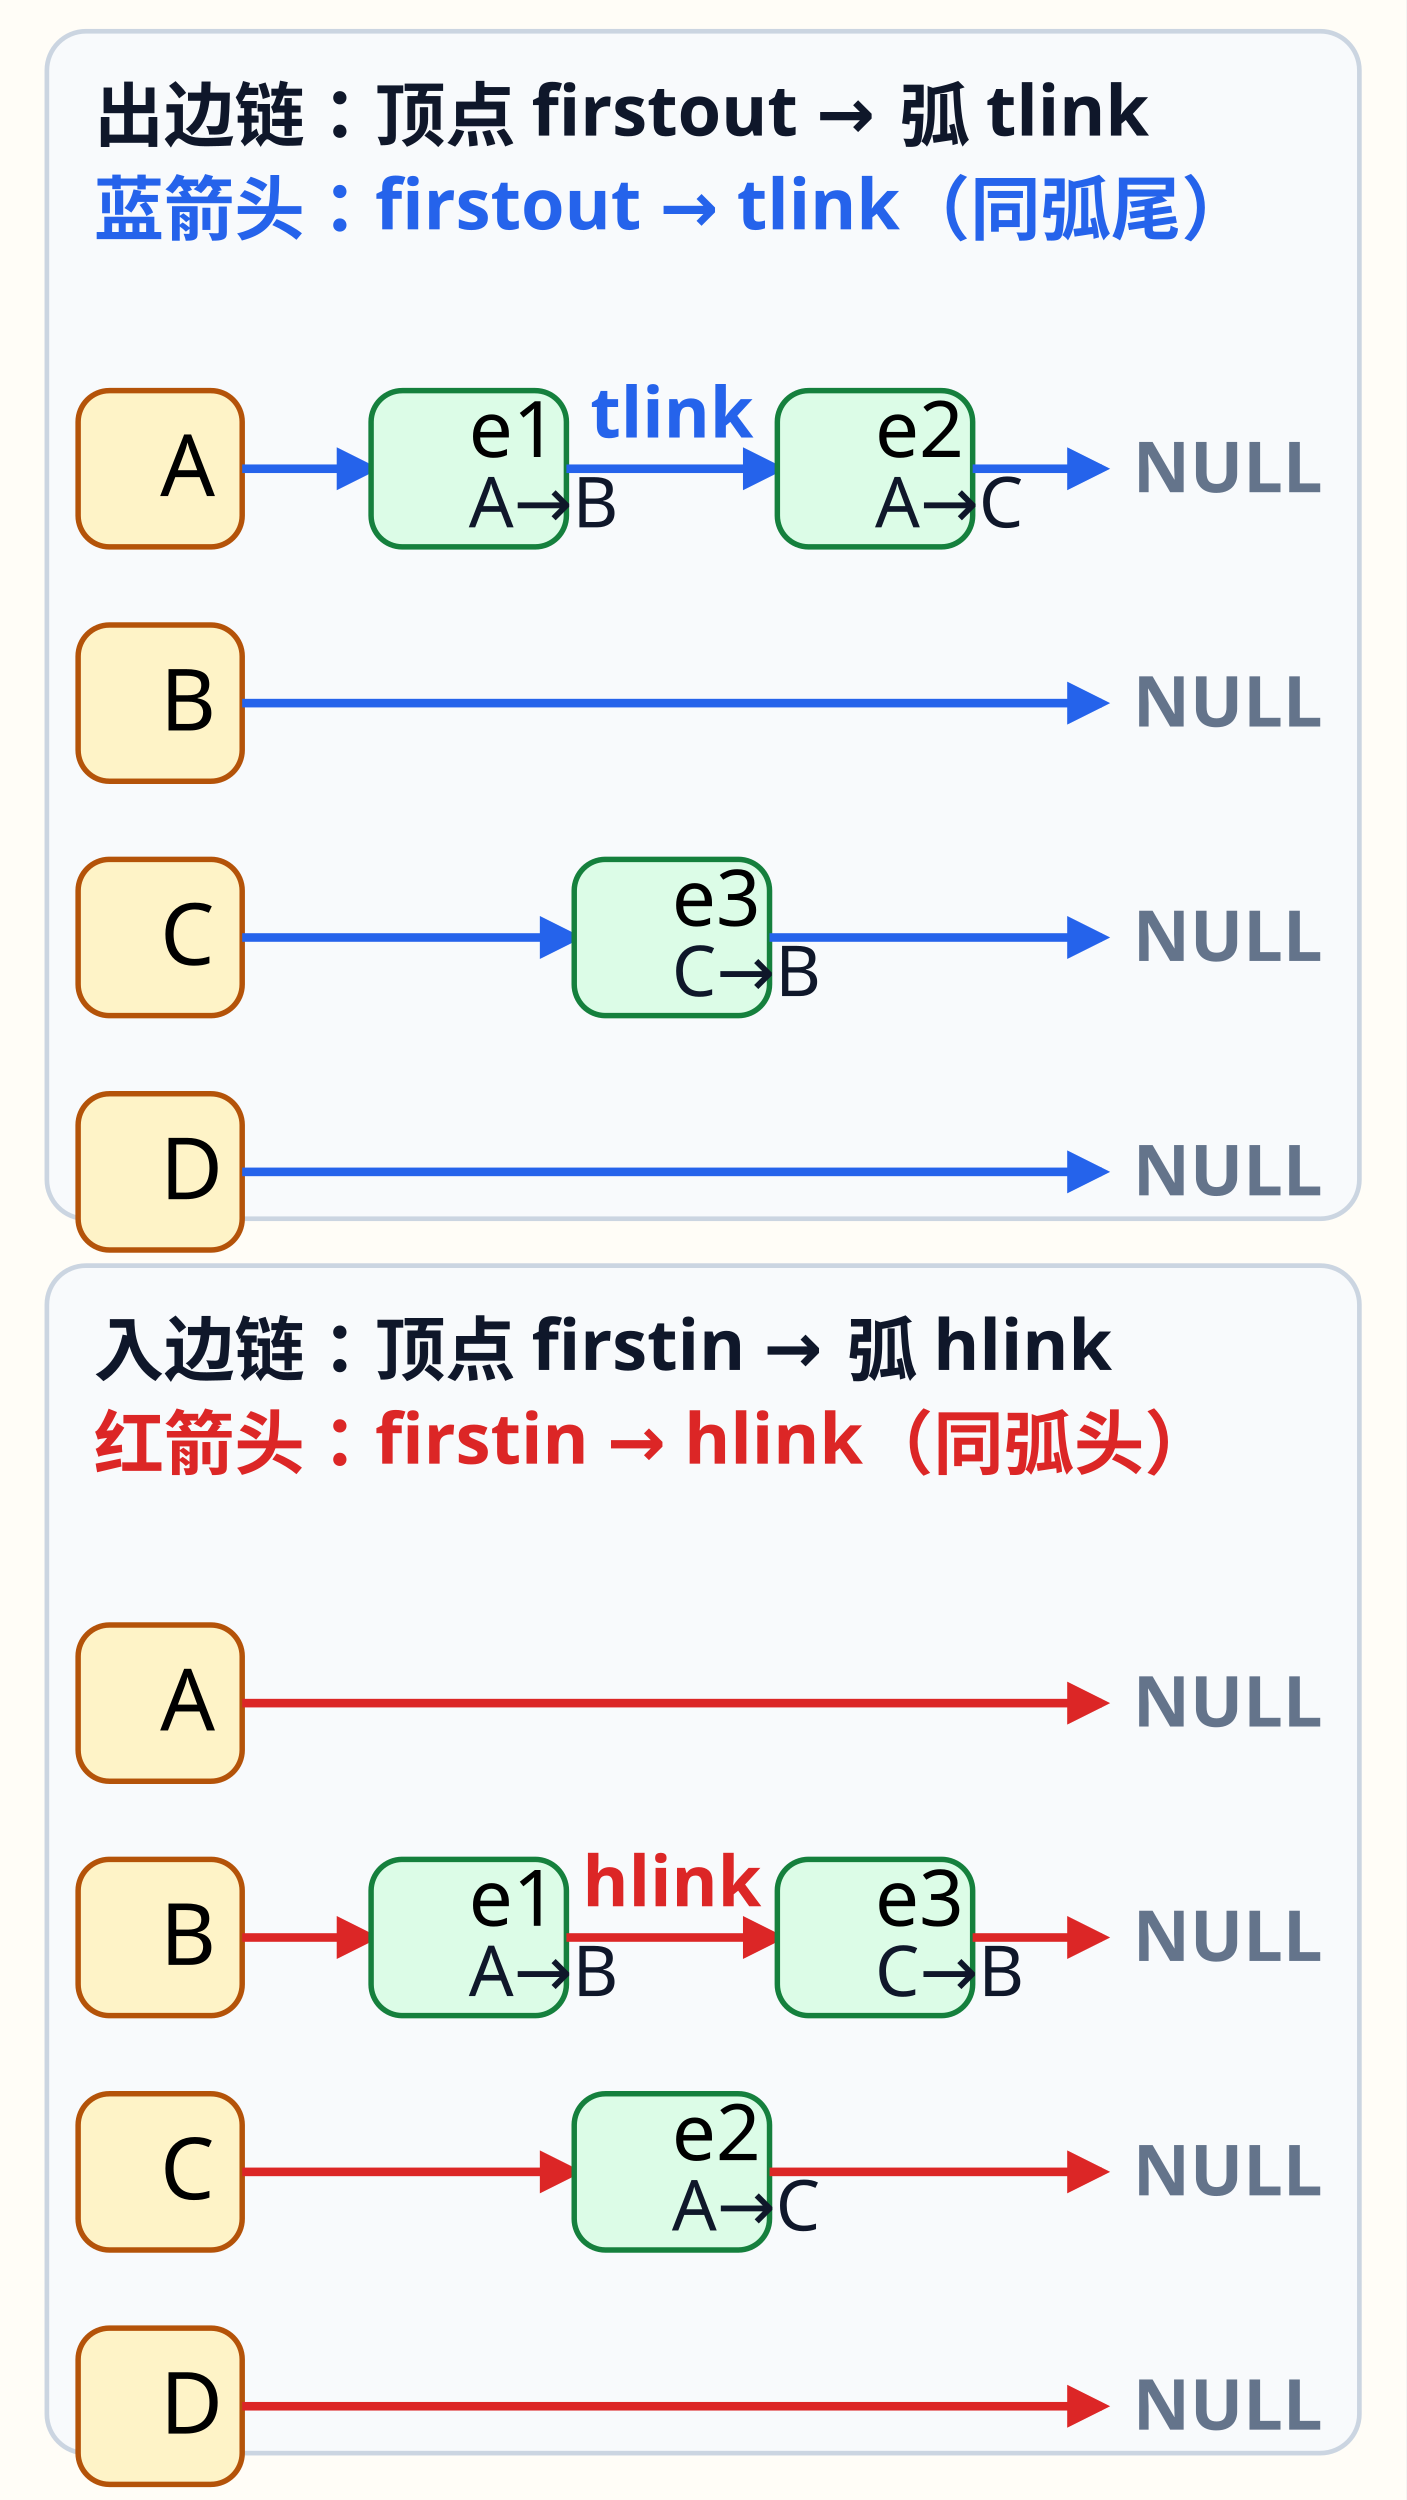
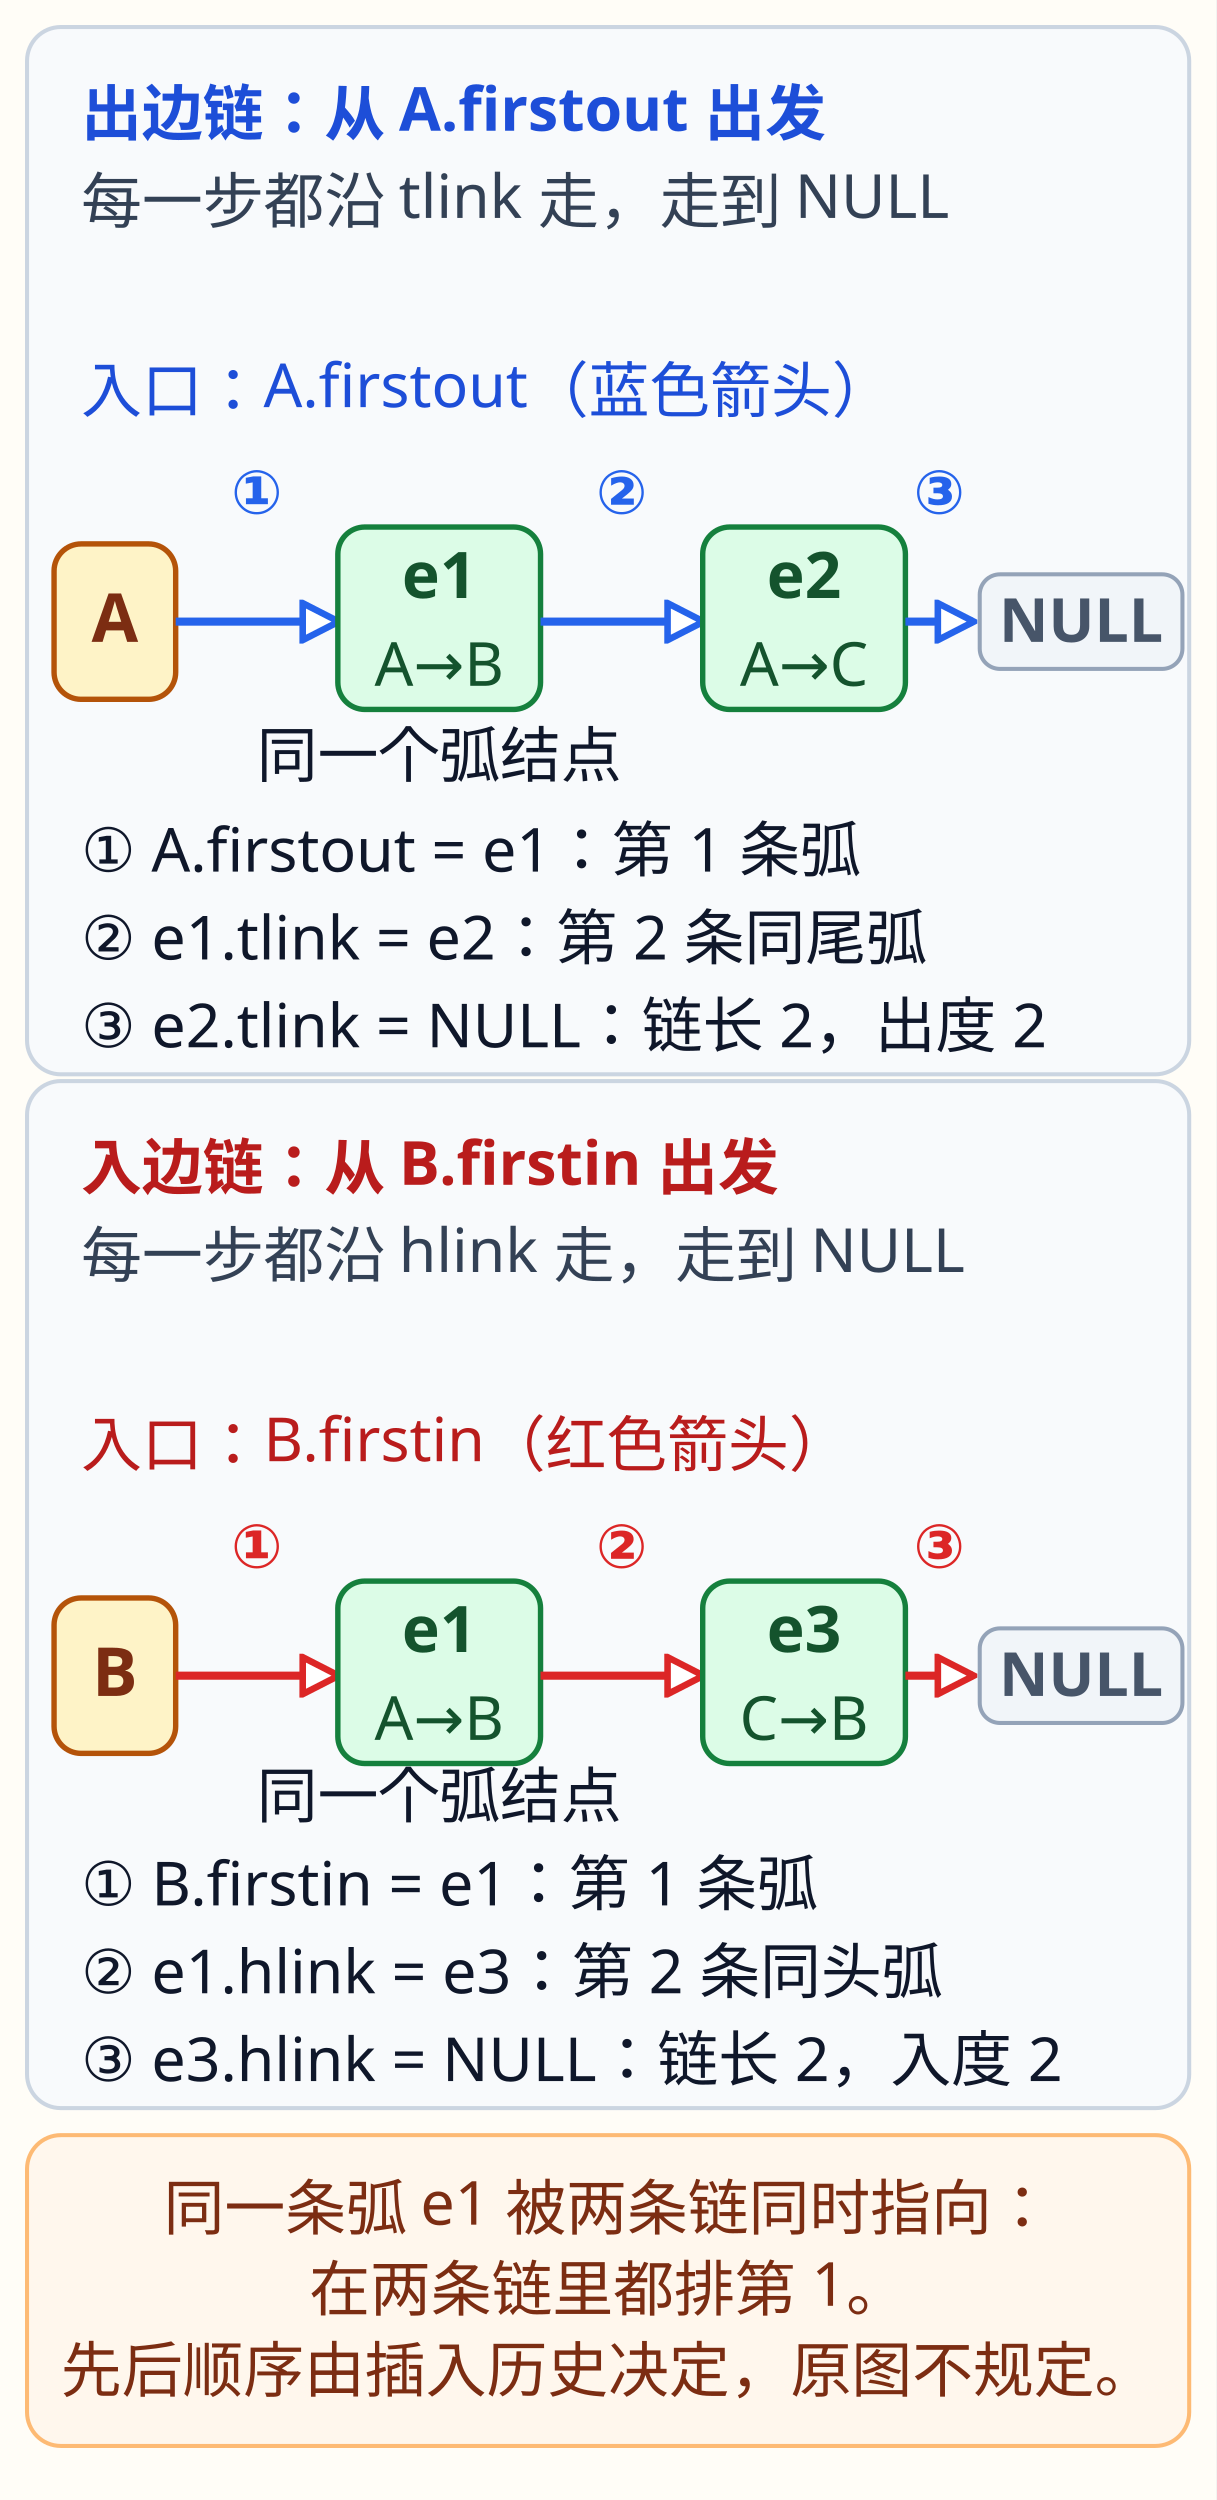
- <svg xmlns="http://www.w3.org/2000/svg" width="360" height="640" viewBox="0 0 360 640" role="img" aria-labelledby="ttl dsc" font-family="'Noto Sans SC','Microsoft YaHei','Segoe UI',sans-serif">
-   <rect x="0" y="0" width="360" height="640" fill="#fffdf7" />
+ <svg xmlns="http://www.w3.org/2000/svg" width="360" height="740" viewBox="0 0 360 740" role="img" aria-labelledby="ttl dsc" font-family="'Microsoft YaHei','PingFang SC',sans-serif">
+   <rect x="0" y="0" width="360" height="740" fill="#fffdf7" />
  <defs>
-     <marker id="mk_graph" viewBox="0 0 10 10" refX="8" refY="5" markerWidth="5" markerHeight="5" orient="auto-start-reverse">
-       <path d="M0,0 L10,5 L0,10 z" fill="#0f172a" />
+     <marker id="linkOut" markerUnits="userSpaceOnUse" viewBox="0 0 10 10" refX="9" refY="5" markerWidth="13" markerHeight="13" orient="auto-start-reverse">
+       <path d="M1,0.8 L9.2,5 L1,9.2 z" fill="#ffffff" stroke="#2563eb" stroke-width="1.5" />
    </marker>
-     <marker id="mk_out" viewBox="0 0 10 10" refX="8" refY="5" markerWidth="5" markerHeight="5" orient="auto-start-reverse">
-       <path d="M0,0 L10,5 L0,10 z" fill="#2563eb" />
-     </marker>
-     <marker id="mk_in" viewBox="0 0 10 10" refX="8" refY="5" markerWidth="5" markerHeight="5" orient="auto-start-reverse">
-       <path d="M0,0 L10,5 L0,10 z" fill="#dc2626" />
+     <marker id="linkIn" markerUnits="userSpaceOnUse" viewBox="0 0 10 10" refX="9" refY="5" markerWidth="13" markerHeight="13" orient="auto-start-reverse">
+       <path d="M1,0.8 L9.2,5 L1,9.2 z" fill="#ffffff" stroke="#dc2626" stroke-width="1.5" />
    </marker>
  </defs>
-   <rect x="12" y="8" width="336" height="304" rx="10" fill="#f8fafc" stroke="#cbd5e1" stroke-width="1.2" />
-   <text x="24" y="36" font-size="18" text-anchor="start" fill="#0f172a" font-weight="bold">出边链：顶点 firstout → 弧 tlink</text>
-   <text x="24" y="60" font-size="18" text-anchor="start" fill="#2563eb" font-weight="bold">蓝箭头：firstout → tlink（同弧尾）</text>
-   <rect x="20" y="100" width="42" height="40" rx="8" fill="#fef3c7" stroke="#b45309" stroke-width="1.4" />
-   <text x="41.0" y="127" font-size="22" text-anchor="#7c2d12" fill="bold">A</text>
-   <line x1="62" y1="120" x2="95.0" y2="120" stroke="#2563eb" stroke-width="2.2" marker-end="url(#mk_out)" />
-   <rect x="95.0" y="100" width="50" height="40" rx="8" fill="#dcfce7" stroke="#15803d" stroke-width="1.4" />
-   <text x="120.0" y="117" font-size="20" text-anchor="#14532d" fill="bold">e1</text>
-   <text x="120.0" y="135" font-size="18" text-anchor="#14532d" fill="#0f172a">A→B</text>
-   <line x1="145.0" y1="120" x2="199.0" y2="120" stroke="#2563eb" stroke-width="2.2" marker-end="url(#mk_out)" />
-   <text x="172.0" y="112" font-size="18" text-anchor="middle" fill="#2563eb" font-weight="bold">tlink</text>
-   <rect x="199.0" y="100" width="50" height="40" rx="8" fill="#dcfce7" stroke="#15803d" stroke-width="1.4" />
-   <text x="224.0" y="117" font-size="20" text-anchor="#14532d" fill="bold">e2</text>
-   <text x="224.0" y="135" font-size="18" text-anchor="#14532d" fill="#0f172a">A→C</text>
-   <line x1="249.0" y1="120" x2="282.0" y2="120" stroke="#2563eb" stroke-width="2.2" marker-end="url(#mk_out)" />
-   <text x="290" y="126" font-size="18" text-anchor="start" fill="#64748b" font-weight="bold">NULL</text>
-   <rect x="20" y="160" width="42" height="40" rx="8" fill="#fef3c7" stroke="#b45309" stroke-width="1.4" />
-   <text x="41.0" y="187" font-size="22" text-anchor="#7c2d12" fill="bold">B</text>
-   <line x1="62" y1="180" x2="282" y2="180" stroke="#2563eb" stroke-width="2.2" marker-end="url(#mk_out)" />
-   <text x="290" y="186" font-size="18" text-anchor="start" fill="#64748b" font-weight="bold">NULL</text>
-   <rect x="20" y="220" width="42" height="40" rx="8" fill="#fef3c7" stroke="#b45309" stroke-width="1.4" />
-   <text x="41.0" y="247" font-size="22" text-anchor="#7c2d12" fill="bold">C</text>
-   <line x1="62" y1="240" x2="147.0" y2="240" stroke="#2563eb" stroke-width="2.2" marker-end="url(#mk_out)" />
-   <rect x="147.0" y="220" width="50" height="40" rx="8" fill="#dcfce7" stroke="#15803d" stroke-width="1.4" />
-   <text x="172.0" y="237" font-size="20" text-anchor="#14532d" fill="bold">e3</text>
-   <text x="172.0" y="255" font-size="18" text-anchor="#14532d" fill="#0f172a">C→B</text>
-   <line x1="197.0" y1="240" x2="282.0" y2="240" stroke="#2563eb" stroke-width="2.2" marker-end="url(#mk_out)" />
-   <text x="290" y="246" font-size="18" text-anchor="start" fill="#64748b" font-weight="bold">NULL</text>
-   <rect x="20" y="280" width="42" height="40" rx="8" fill="#fef3c7" stroke="#b45309" stroke-width="1.4" />
-   <text x="41.0" y="307" font-size="22" text-anchor="#7c2d12" fill="bold">D</text>
-   <line x1="62" y1="300" x2="282" y2="300" stroke="#2563eb" stroke-width="2.2" marker-end="url(#mk_out)" />
-   <text x="290" y="306" font-size="18" text-anchor="start" fill="#64748b" font-weight="bold">NULL</text>
-   <rect x="12" y="324" width="336" height="304" rx="10" fill="#f8fafc" stroke="#cbd5e1" stroke-width="1.2" />
-   <text x="24" y="352" font-size="18" text-anchor="start" fill="#0f172a" font-weight="bold">入边链：顶点 firstin → 弧 hlink</text>
-   <text x="24" y="376" font-size="18" text-anchor="start" fill="#dc2626" font-weight="bold">红箭头：firstin → hlink（同弧头）</text>
-   <rect x="20" y="416" width="42" height="40" rx="8" fill="#fef3c7" stroke="#b45309" stroke-width="1.4" />
-   <text x="41.0" y="443" font-size="22" text-anchor="#7c2d12" fill="bold">A</text>
-   <line x1="62" y1="436" x2="282" y2="436" stroke="#dc2626" stroke-width="2.2" marker-end="url(#mk_in)" />
-   <text x="290" y="442" font-size="18" text-anchor="start" fill="#64748b" font-weight="bold">NULL</text>
-   <rect x="20" y="476" width="42" height="40" rx="8" fill="#fef3c7" stroke="#b45309" stroke-width="1.4" />
-   <text x="41.0" y="503" font-size="22" text-anchor="#7c2d12" fill="bold">B</text>
-   <line x1="62" y1="496" x2="95.0" y2="496" stroke="#dc2626" stroke-width="2.2" marker-end="url(#mk_in)" />
-   <rect x="95.0" y="476" width="50" height="40" rx="8" fill="#dcfce7" stroke="#15803d" stroke-width="1.4" />
-   <text x="120.0" y="493" font-size="20" text-anchor="#14532d" fill="bold">e1</text>
-   <text x="120.0" y="511" font-size="18" text-anchor="#14532d" fill="#0f172a">A→B</text>
-   <line x1="145.0" y1="496" x2="199.0" y2="496" stroke="#dc2626" stroke-width="2.2" marker-end="url(#mk_in)" />
-   <text x="172.0" y="488" font-size="18" text-anchor="middle" fill="#dc2626" font-weight="bold">hlink</text>
-   <rect x="199.0" y="476" width="50" height="40" rx="8" fill="#dcfce7" stroke="#15803d" stroke-width="1.4" />
-   <text x="224.0" y="493" font-size="20" text-anchor="#14532d" fill="bold">e3</text>
-   <text x="224.0" y="511" font-size="18" text-anchor="#14532d" fill="#0f172a">C→B</text>
-   <line x1="249.0" y1="496" x2="282.0" y2="496" stroke="#dc2626" stroke-width="2.2" marker-end="url(#mk_in)" />
-   <text x="290" y="502" font-size="18" text-anchor="start" fill="#64748b" font-weight="bold">NULL</text>
-   <rect x="20" y="536" width="42" height="40" rx="8" fill="#fef3c7" stroke="#b45309" stroke-width="1.4" />
-   <text x="41.0" y="563" font-size="22" text-anchor="#7c2d12" fill="bold">C</text>
-   <line x1="62" y1="556" x2="147.0" y2="556" stroke="#dc2626" stroke-width="2.2" marker-end="url(#mk_in)" />
-   <rect x="147.0" y="536" width="50" height="40" rx="8" fill="#dcfce7" stroke="#15803d" stroke-width="1.4" />
-   <text x="172.0" y="553" font-size="20" text-anchor="#14532d" fill="bold">e2</text>
-   <text x="172.0" y="571" font-size="18" text-anchor="#14532d" fill="#0f172a">A→C</text>
-   <line x1="197.0" y1="556" x2="282.0" y2="556" stroke="#dc2626" stroke-width="2.2" marker-end="url(#mk_in)" />
-   <text x="290" y="562" font-size="18" text-anchor="start" fill="#64748b" font-weight="bold">NULL</text>
-   <rect x="20" y="596" width="42" height="40" rx="8" fill="#fef3c7" stroke="#b45309" stroke-width="1.4" />
-   <text x="41.0" y="623" font-size="22" text-anchor="#7c2d12" fill="bold">D</text>
-   <line x1="62" y1="616" x2="282" y2="616" stroke="#dc2626" stroke-width="2.2" marker-end="url(#mk_in)" />
-   <text x="290" y="622" font-size="18" text-anchor="start" fill="#64748b" font-weight="bold">NULL</text>
+   <rect x="8" y="8" width="344" height="310" rx="10" fill="#f8fafc" stroke="#cbd5e1" stroke-width="1.2" />
+   <text x="24" y="40" font-size="18" text-anchor="start" fill="#1d4ed8" font-weight="bold">出边链：从 A.firstout 出发</text>
+   <text x="24" y="66" font-size="18" text-anchor="start" fill="#334155">每一步都沿 tlink 走，走到 NULL</text>
+   <text x="24" y="122" font-size="18" text-anchor="start" fill="#1d4ed8">入口：A.firstout（蓝色箭头）</text>
+   <text x="76" y="152" font-size="18" text-anchor="middle" fill="#2563eb" font-weight="bold">①</text>
+   <text x="184" y="152" font-size="18" text-anchor="middle" fill="#2563eb" font-weight="bold">②</text>
+   <text x="278" y="152" font-size="18" text-anchor="middle" fill="#2563eb" font-weight="bold">③</text>
+   <rect x="16" y="161" width="36" height="46" rx="8" fill="#fef3c7" stroke="#b45309" stroke-width="1.6" />
+   <text x="34" y="190" font-size="20" text-anchor="middle" fill="#7c2d12" font-weight="bold">A</text>
+   <line x1="52" y1="184" x2="100" y2="184" stroke="#2563eb" stroke-width="2.4" marker-end="url(#linkOut)" />
+   <rect x="100" y="156" width="60" height="54" rx="8" fill="#dcfce7" stroke="#15803d" stroke-width="1.6" />
+   <text x="130" y="177" font-size="19" text-anchor="middle" fill="#14532d" font-weight="bold">e1</text>
+   <text x="130" y="203" font-size="18" text-anchor="middle" fill="#14532d">A→B</text>
+   <line x1="160" y1="184" x2="208" y2="184" stroke="#2563eb" stroke-width="2.4" marker-end="url(#linkOut)" />
+   <rect x="208" y="156" width="60" height="54" rx="8" fill="#dcfce7" stroke="#15803d" stroke-width="1.6" />
+   <text x="238" y="177" font-size="19" text-anchor="middle" fill="#14532d" font-weight="bold">e2</text>
+   <text x="238" y="203" font-size="18" text-anchor="middle" fill="#14532d">A→C</text>
+   <line x1="268" y1="184" x2="288" y2="184" stroke="#2563eb" stroke-width="2.4" marker-end="url(#linkOut)" />
+   <rect x="290" y="170" width="60" height="28" rx="6" fill="#f1f5f9" stroke="#94a3b8" stroke-width="1.2" />
+   <text x="320" y="190" font-size="18" text-anchor="middle" fill="#475569" font-weight="bold">NULL</text>
+   <text x="130" y="230" font-size="18" text-anchor="middle" fill="#0f172a">同一个弧结点</text>
+   <text x="24" y="258" font-size="18" text-anchor="start" fill="#0f172a">① A.firstout = e1：第 1 条弧</text>
+   <text x="24" y="284" font-size="18" text-anchor="start" fill="#0f172a">② e1.tlink = e2：第 2 条同尾弧</text>
+   <text x="24" y="310" font-size="18" text-anchor="start" fill="#0f172a">③ e2.tlink = NULL：链长 2，出度 2</text>
+   <rect x="8" y="320" width="344" height="304" rx="10" fill="#f8fafc" stroke="#cbd5e1" stroke-width="1.2" />
+   <text x="24" y="352" font-size="18" text-anchor="start" fill="#b91c1c" font-weight="bold">入边链：从 B.firstin 出发</text>
+   <text x="24" y="378" font-size="18" text-anchor="start" fill="#334155">每一步都沿 hlink 走，走到 NULL</text>
+   <text x="24" y="434" font-size="18" text-anchor="start" fill="#b91c1c">入口：B.firstin（红色箭头）</text>
+   <text x="76" y="464" font-size="18" text-anchor="middle" fill="#dc2626" font-weight="bold">①</text>
+   <text x="184" y="464" font-size="18" text-anchor="middle" fill="#dc2626" font-weight="bold">②</text>
+   <text x="278" y="464" font-size="18" text-anchor="middle" fill="#dc2626" font-weight="bold">③</text>
+   <rect x="16" y="473" width="36" height="46" rx="8" fill="#fef3c7" stroke="#b45309" stroke-width="1.6" />
+   <text x="34" y="502" font-size="20" text-anchor="middle" fill="#7c2d12" font-weight="bold">B</text>
+   <line x1="52" y1="496" x2="100" y2="496" stroke="#dc2626" stroke-width="2.4" marker-end="url(#linkIn)" />
+   <rect x="100" y="468" width="60" height="54" rx="8" fill="#dcfce7" stroke="#15803d" stroke-width="1.6" />
+   <text x="130" y="489" font-size="19" text-anchor="middle" fill="#14532d" font-weight="bold">e1</text>
+   <text x="130" y="515" font-size="18" text-anchor="middle" fill="#14532d">A→B</text>
+   <line x1="160" y1="496" x2="208" y2="496" stroke="#dc2626" stroke-width="2.4" marker-end="url(#linkIn)" />
+   <rect x="208" y="468" width="60" height="54" rx="8" fill="#dcfce7" stroke="#15803d" stroke-width="1.6" />
+   <text x="238" y="489" font-size="19" text-anchor="middle" fill="#14532d" font-weight="bold">e3</text>
+   <text x="238" y="515" font-size="18" text-anchor="middle" fill="#14532d">C→B</text>
+   <line x1="268" y1="496" x2="288" y2="496" stroke="#dc2626" stroke-width="2.4" marker-end="url(#linkIn)" />
+   <rect x="290" y="482" width="60" height="28" rx="6" fill="#f1f5f9" stroke="#94a3b8" stroke-width="1.2" />
+   <text x="320" y="502" font-size="18" text-anchor="middle" fill="#475569" font-weight="bold">NULL</text>
+   <text x="130" y="538" font-size="18" text-anchor="middle" fill="#0f172a">同一个弧结点</text>
+   <text x="24" y="564" font-size="18" text-anchor="start" fill="#0f172a">① B.firstin = e1：第 1 条弧</text>
+   <text x="24" y="590" font-size="18" text-anchor="start" fill="#0f172a">② e1.hlink = e3：第 2 条同头弧</text>
+   <text x="24" y="616" font-size="18" text-anchor="start" fill="#0f172a">③ e3.hlink = NULL：链长 2，入度 2</text>
+   <rect x="8" y="632" width="344" height="92" rx="10" fill="#fff7ed" stroke="#fdba74" stroke-width="1.2" />
+   <text x="180" y="660" font-size="18" text-anchor="middle" fill="#7c2d12">同一条弧 e1 被两条链同时指向：</text>
+   <text x="180" y="684" font-size="18" text-anchor="middle" fill="#7c2d12">在两条链里都排第 1。</text>
+   <text x="180" y="708" font-size="18" text-anchor="middle" fill="#7c2d12">先后顺序由插入历史决定，原图不规定。</text>
</svg>
